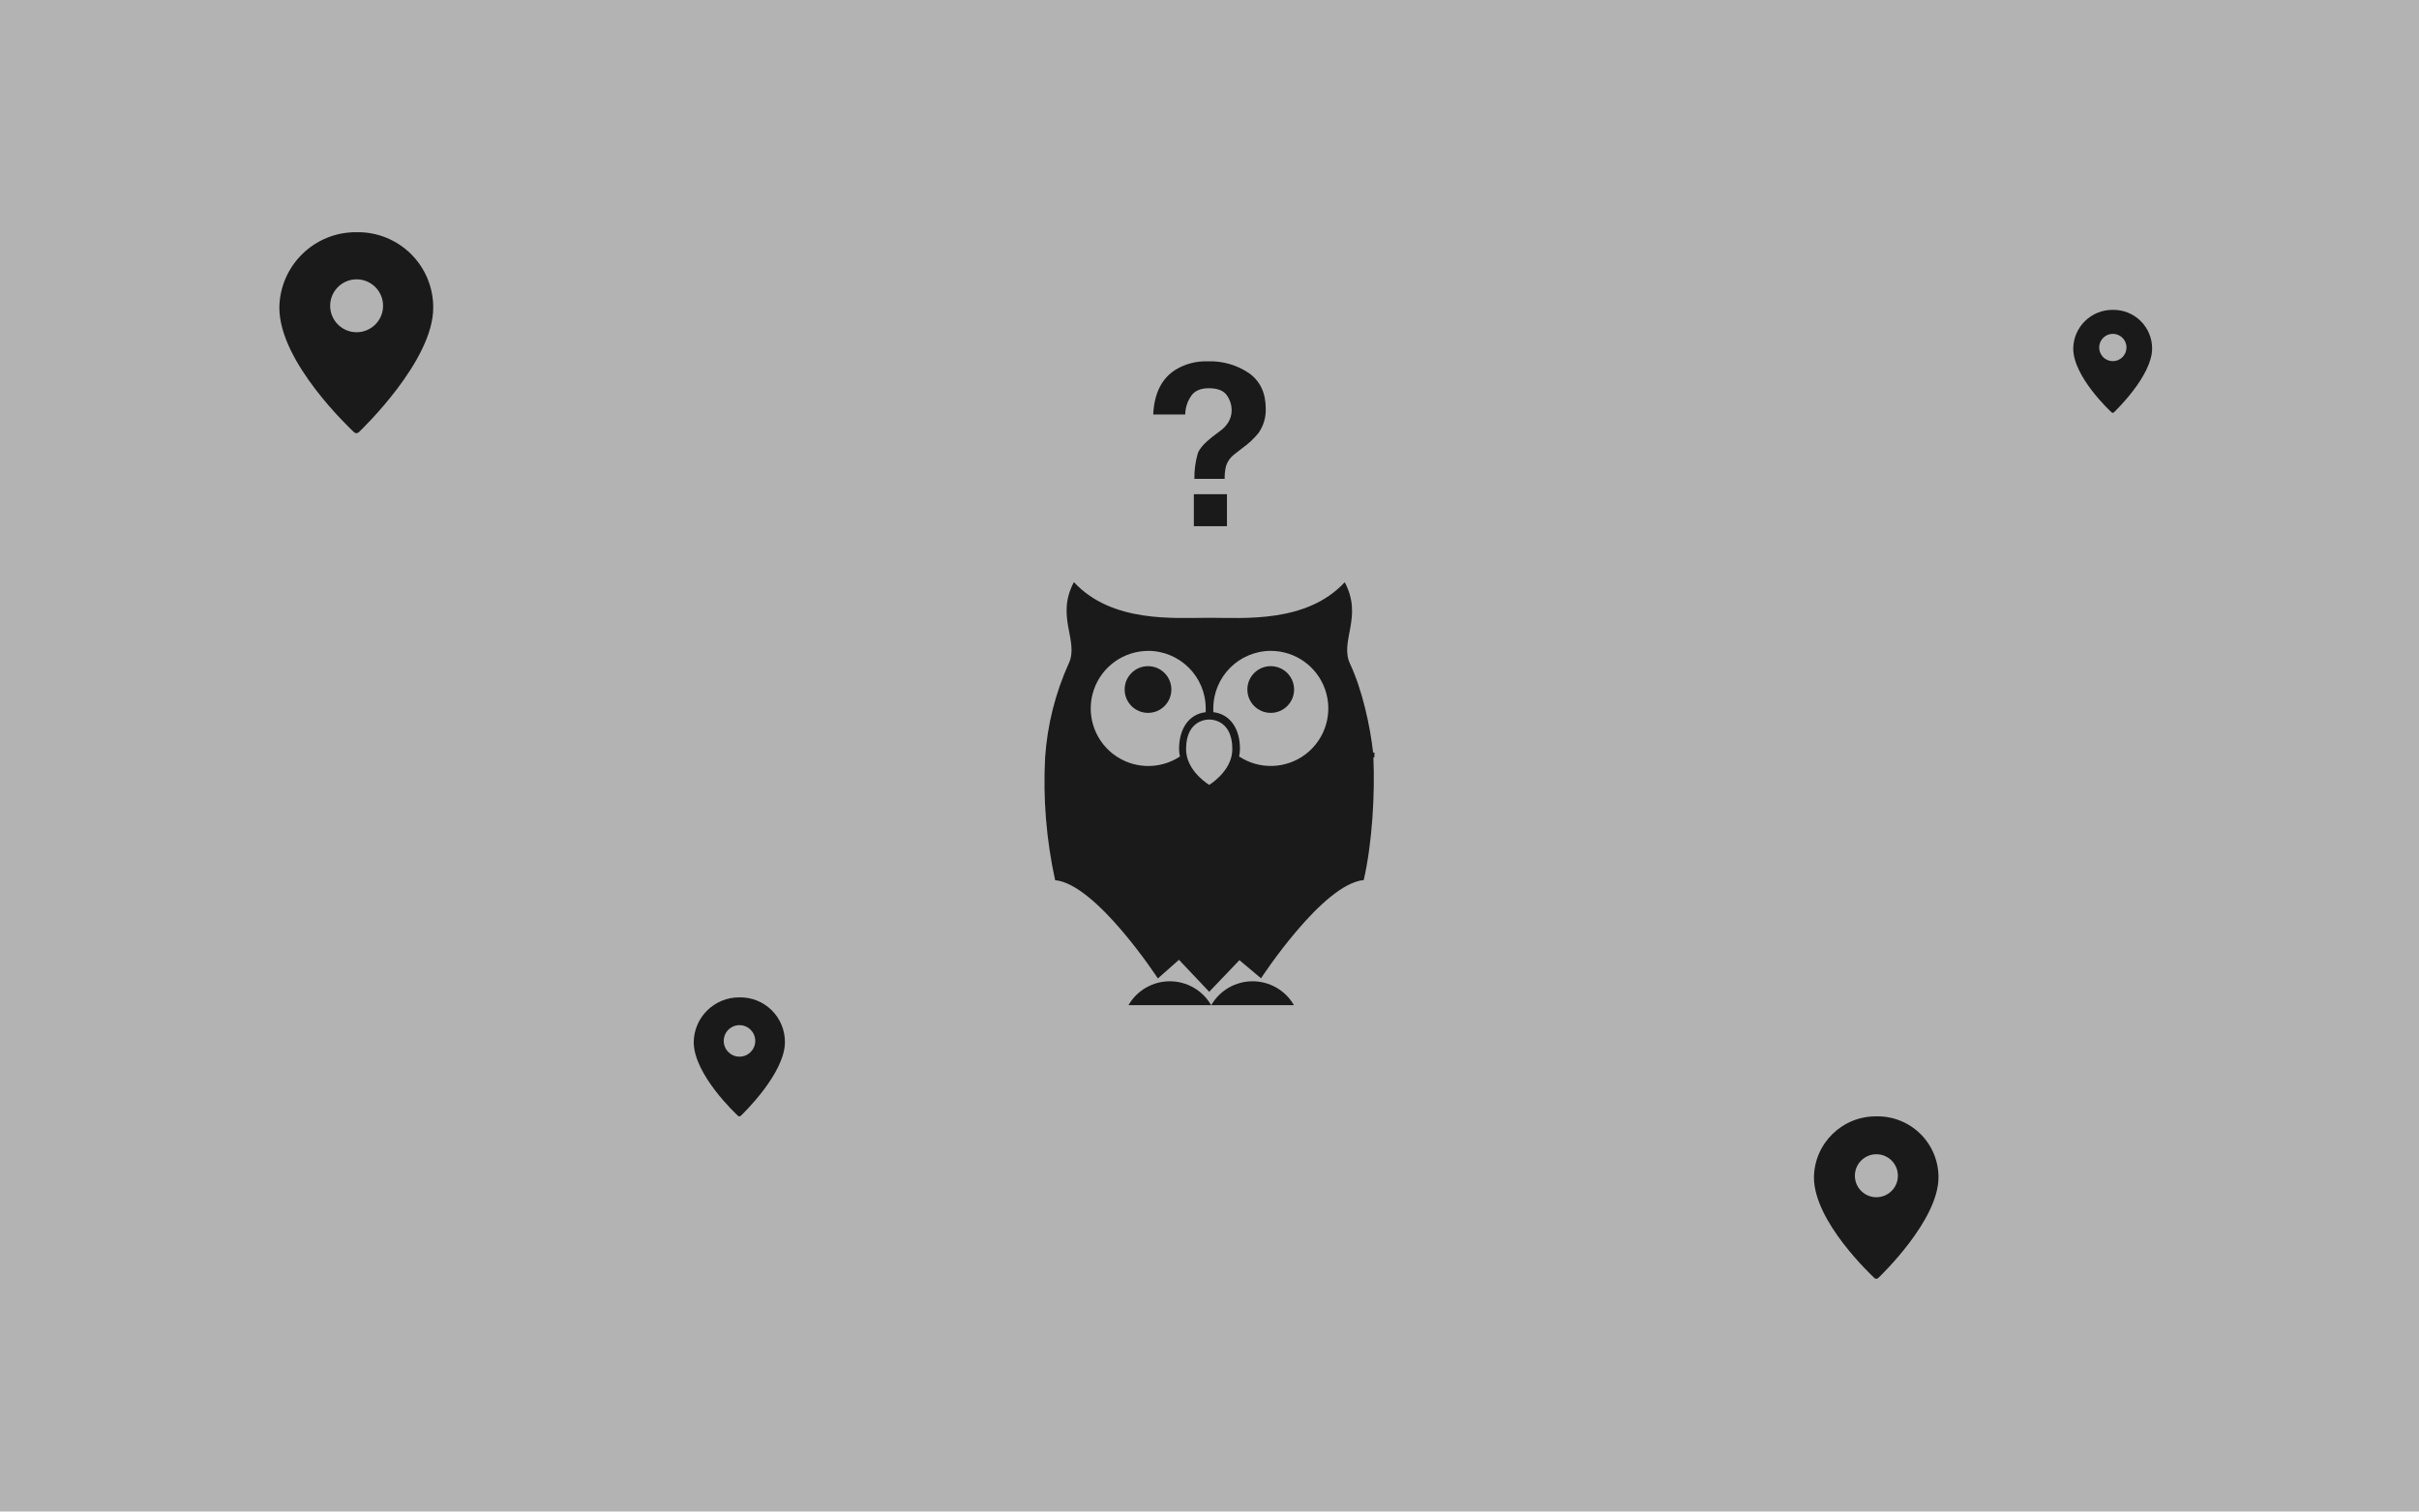
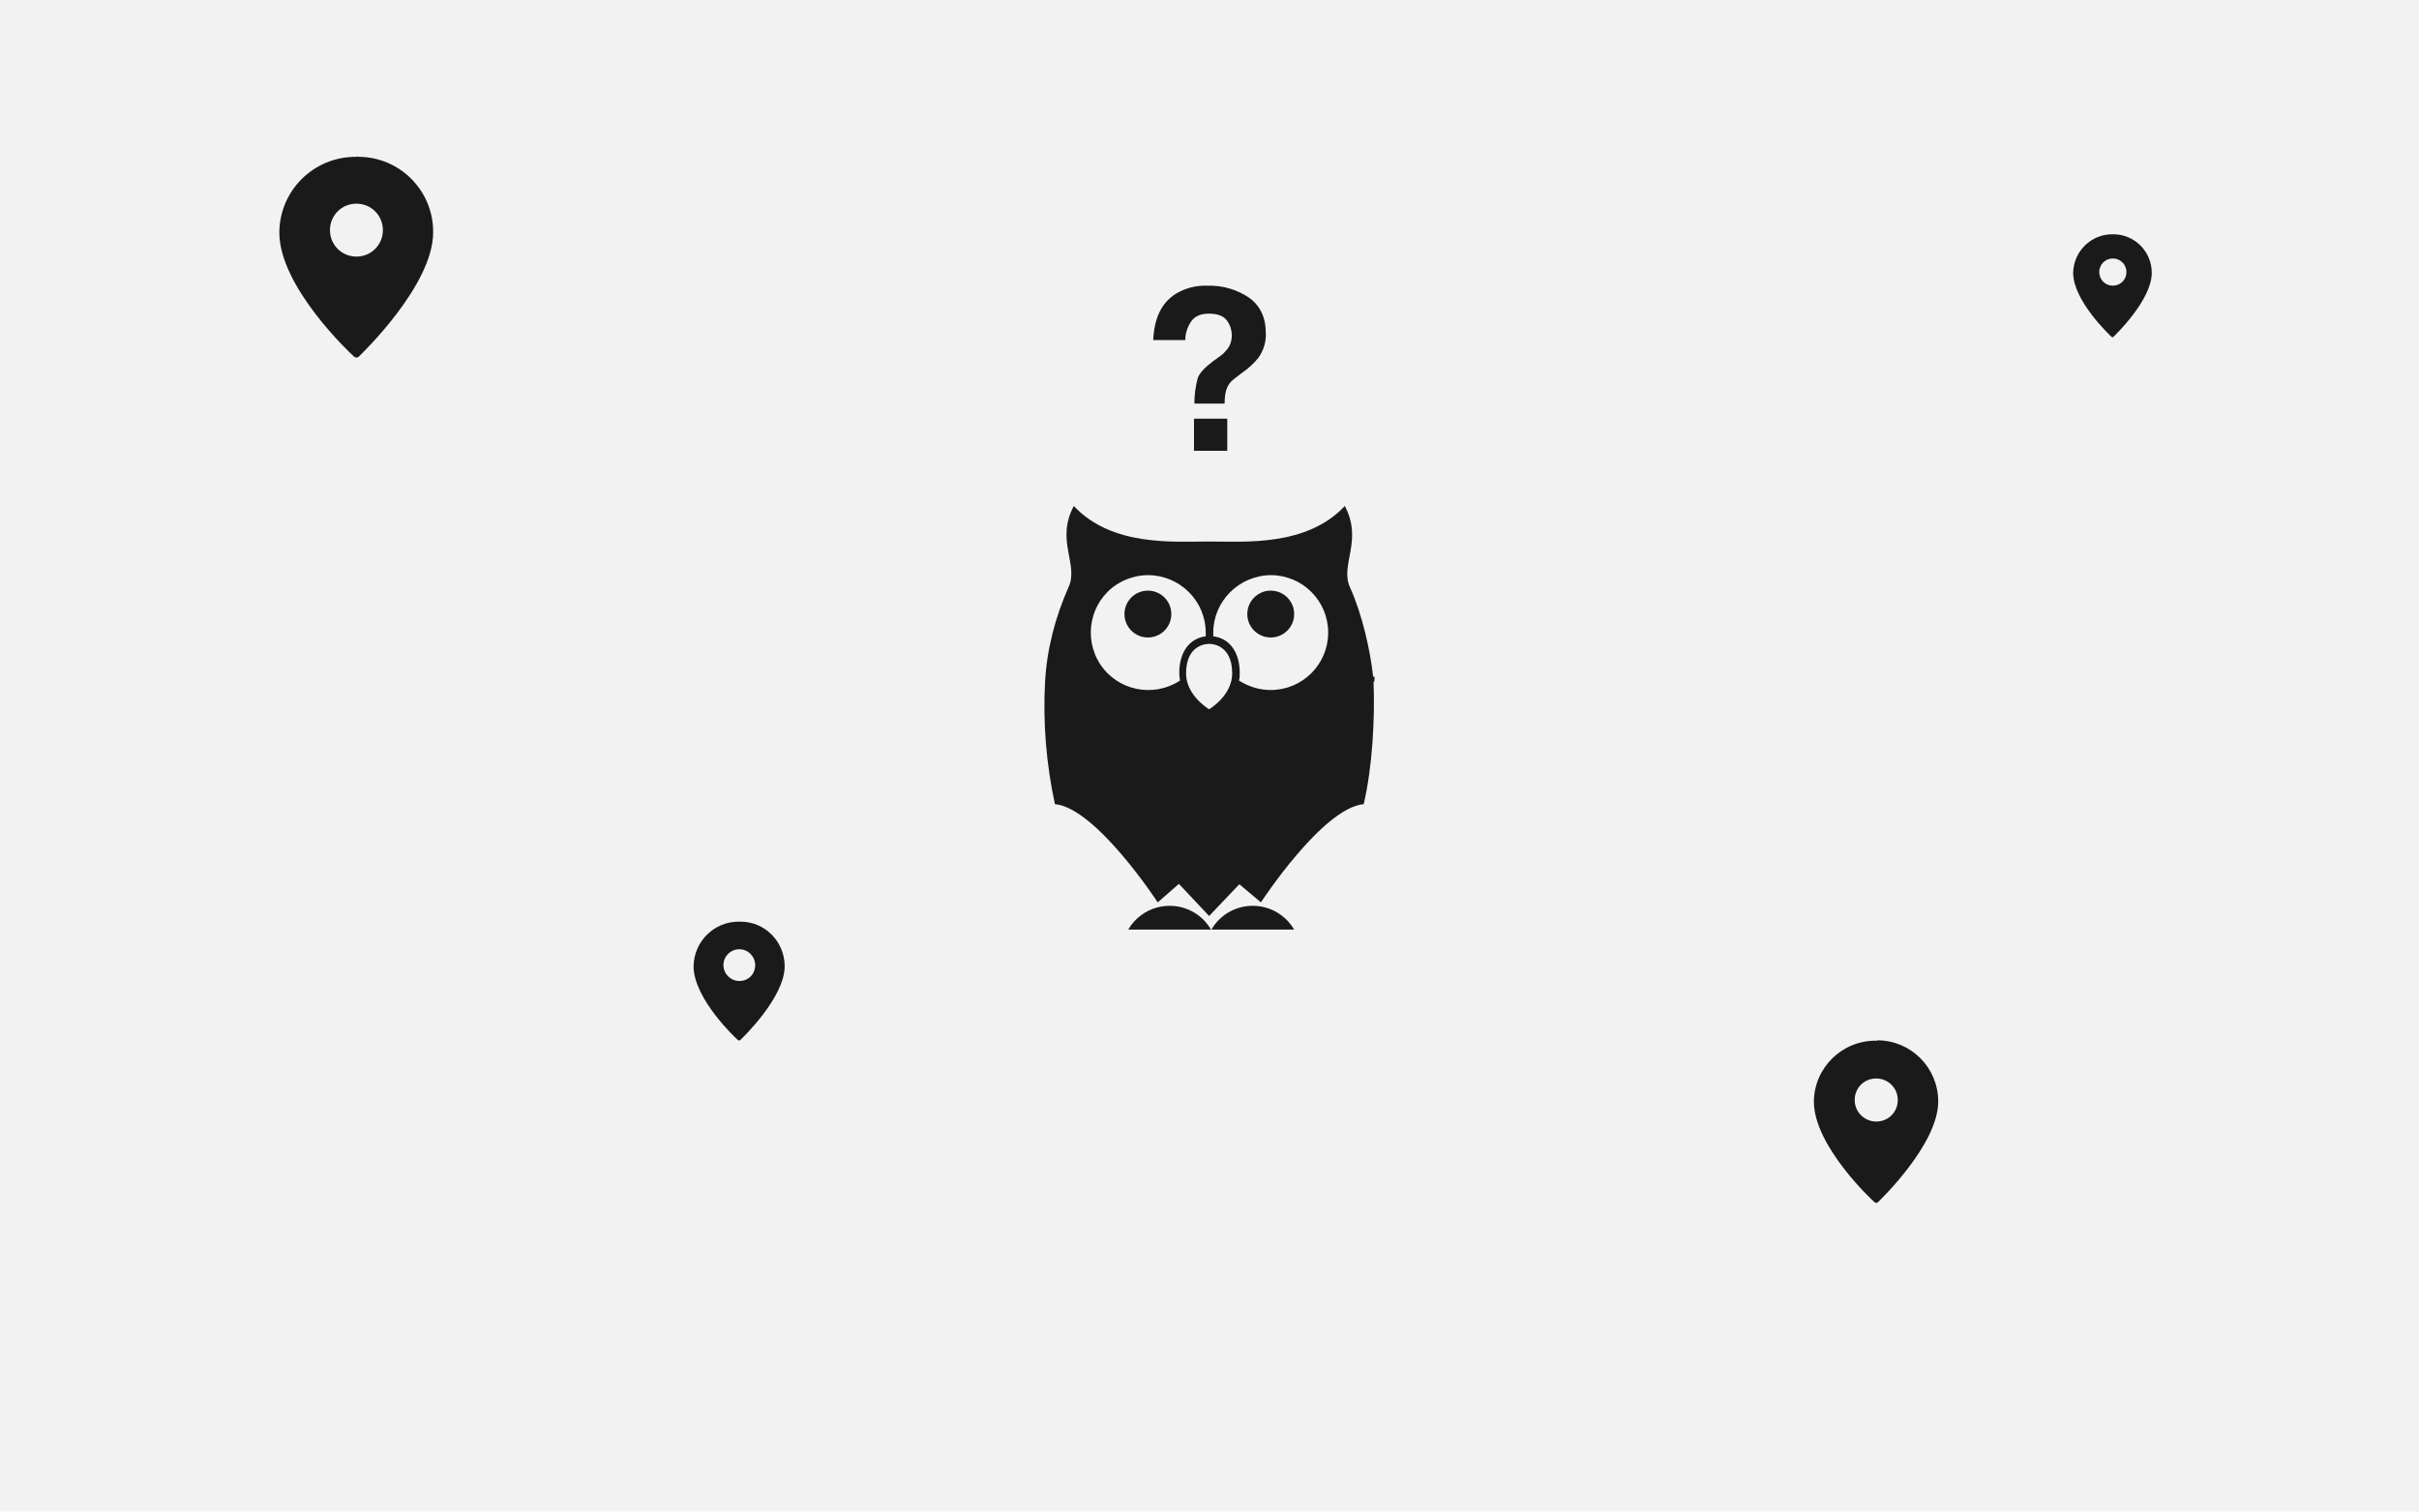
- <svg xmlns="http://www.w3.org/2000/svg" viewBox="0 0 640 400">
-   <defs>
-     <style>.cls-1{fill:#b3b3b3;}.cls-2{fill:#1a1a1a;}</style>
-   </defs>
+ <svg xmlns="http://www.w3.org/2000/svg" version="1.1" id="Layer_1" x="0px" y="0px" viewBox="0 0 640 400" style="enable-background:new 0 0 640 400;" xml:space="preserve">
+   <style type="text/css">
+ 	.st0{fill:#F2F2F2;}
+ 	.st1{fill:#1A1A1A;}
+ </style>
  <g id="bg">
-     <rect class="cls-1" width="640" height="400" />
+     <rect class="st0" width="640" height="400" />
  </g>
-   <g id="Layer_1" data-name="Layer 1">
-     <path class="cls-2" d="M320.44,266H298.56A12.63,12.63,0,0,1,320.44,266Z" />
-     <path class="cls-2" d="M320.46,266h21.88A12.63,12.63,0,0,0,320.46,266Z" />
-     <path class="cls-2" d="M363.36,200.45h.24c0-.44.07-.83.07-1.27h-.38c-.82-7.22-2.85-16.54-6.12-23.55-2.8-6,3.52-12.33-1.39-21.55-10.08,10.84-26.58,9.41-35.85,9.41s-25.73,1.41-35.81-9.44c-4.91,9.22,1.44,15.54-1.36,21.52a72.32,72.32,0,0,0-6.25,24.87,122.09,122.09,0,0,0,2.65,32.49c10.88,1,27.18,26,27.18,26l5.58-4.93v0l8,8.46,8-8.37,5.71,4.8s16.3-25,27.18-26C363.07,223,363.79,210.07,363.36,200.45ZM336.2,172.24a15.23,15.23,0,1,1-8.37,27.95,8.92,8.92,0,0,0,.23-2c0-5.53-2.74-9.23-7.05-9.73,0-.34,0-.68,0-1A15.25,15.25,0,0,1,336.2,172.24Zm-32.48,0A15.25,15.25,0,0,1,319,187.47c0,.35,0,.69,0,1-4.32.49-7.05,4.2-7.05,9.73a8.92,8.92,0,0,0,.23,2,15.23,15.23,0,1,1-8.36-27.95Zm16.2,35.47c-1.58-1-6.13-4.44-6.12-9.48,0-8.12,6.14-7.81,6.14-7.81s6.1-.3,6.1,7.81C326.05,203.27,321.5,206.69,319.93,207.71Z" />
-     <circle class="cls-2" cx="303.73" cy="182.47" r="6.18" />
-     <circle class="cls-2" cx="336.2" cy="182.47" r="6.18" />
-     <path class="cls-2" d="M195.65,263.94a12,12,0,0,0-12.11,11.83c0,8.6,11.24,19.08,11.72,19.52a.52.52,0,0,0,.72,0c.48-.45,11.69-11.19,11.69-19.52A11.79,11.79,0,0,0,195.65,263.94Zm0,15.69a4.17,4.17,0,1,1,4.17-4.17A4.17,4.17,0,0,1,195.65,279.63Z" />
-     <path class="cls-2" d="M559,82a10.37,10.37,0,0,0-10.48,10.23c0,7.45,9.73,16.51,10.14,16.89a.45.45,0,0,0,.62,0c.41-.39,10.11-9.68,10.11-16.89A10.21,10.21,0,0,0,559,82Zm0,13.57A3.61,3.61,0,1,1,562.61,92,3.61,3.61,0,0,1,559,95.57Z" />
-     <path class="cls-2" d="M496.44,295.43a16.35,16.35,0,0,0-16.52,16.14c0,11.74,15.34,26,16,26.64a.72.72,0,0,0,1,0c.65-.62,15.95-15.26,15.95-26.63A16.09,16.09,0,0,0,496.44,295.43Zm0,21.4a5.69,5.69,0,1,1,5.69-5.69A5.69,5.69,0,0,1,496.44,316.83Z" />
-     <path class="cls-2" d="M94.35,61.45a20.23,20.23,0,0,0-20.44,20c0,14.52,19,32.2,19.78,32.95a.89.89,0,0,0,1.21,0c.81-.76,19.72-18.88,19.72-32.94A19.9,19.9,0,0,0,94.35,61.45Zm0,26.47a7,7,0,1,1,7-7A7,7,0,0,1,94.35,87.92Z" />
-     <path class="cls-2" d="M311,97.85a15.38,15.38,0,0,1,8.5-2.23,18.3,18.3,0,0,1,11,3.16q4.38,3.16,4.38,9.37a10.6,10.6,0,0,1-1.9,6.42,21.86,21.86,0,0,1-4.27,4l-2.07,1.61a6.3,6.3,0,0,0-2.25,3.08,13,13,0,0,0-.38,3.46H316a23.06,23.06,0,0,1,.93-6.84q.76-1.89,3.91-4.35L323,113.9a7.46,7.46,0,0,0,1.69-1.73,5.91,5.91,0,0,0,1.17-3.54,6.85,6.85,0,0,0-1.3-4.06q-1.3-1.83-4.75-1.83T315,105a8.7,8.7,0,0,0-1.42,4.69h-8.47Q305.5,101.33,311,97.85Zm4.86,32.93h8.76v8.47h-8.76Z" />
+   <g id="Layer_1_1_">
+     <path class="st1" d="M320.4,246h-21.9c3.5-6,11.2-8.1,17.3-4.6C317.7,242.5,319.3,244.1,320.4,246z" />
+     <path class="st1" d="M320.5,246h21.9c-3.5-6-11.2-8.1-17.3-4.6C323.2,242.5,321.6,244.1,320.5,246z" />
+     <path class="st1" d="M363.4,180.4h0.2c0-0.4,0.1-0.8,0.1-1.3h-0.4c-0.8-7.2-2.9-16.5-6.1-23.6c-2.8-6,3.5-12.3-1.4-21.6   c-10.1,10.8-26.6,9.4-35.9,9.4s-25.7,1.4-35.8-9.4c-4.9,9.2,1.4,15.5-1.4,21.5c-3.5,7.9-5.7,16.3-6.2,24.9   c-0.6,10.9,0.3,21.8,2.6,32.5c10.9,1,27.2,26,27.2,26l5.6-4.9l0,0l8,8.5l8-8.4l5.7,4.8c0,0,16.3-25,27.2-26   C363.1,203,363.8,190.1,363.4,180.4z M336.2,152.2c8.4,0,15.2,6.8,15.2,15.2c0,8.4-6.8,15.2-15.2,15.2c-3,0-5.9-0.9-8.4-2.5   c0.2-0.7,0.2-1.3,0.2-2c0-5.5-2.7-9.2-7-9.7c0-0.3,0-0.7,0-1C321,159.1,327.8,152.3,336.2,152.2z M303.7,152.2   c8.4,0,15.3,6.8,15.3,15.2c0,0,0,0,0,0c0,0.4,0,0.7,0,1c-4.3,0.5-7,4.2-7,9.7c0,0.7,0.1,1.3,0.2,2c-7,4.6-16.5,2.7-21.1-4.3   c-4.6-7-2.7-16.5,4.3-21.1c2.5-1.6,5.4-2.5,8.4-2.5L303.7,152.2z M319.9,187.7c-1.6-1-6.1-4.4-6.1-9.5c0-8.1,6.1-7.8,6.1-7.8   s6.1-0.3,6.1,7.8C326,183.3,321.5,186.7,319.9,187.7L319.9,187.7z" />
+     <circle class="st1" cx="303.7" cy="162.5" r="6.2" />
+     <circle class="st1" cx="336.2" cy="162.5" r="6.2" />
+     <path class="st1" d="M195.6,243.9c-6.6-0.1-12,5.2-12.1,11.8c0,8.6,11.2,19.1,11.7,19.5c0.2,0.2,0.5,0.2,0.7,0   c0.5-0.5,11.7-11.2,11.7-19.5c0-6.5-5.2-11.8-11.7-11.8C195.8,243.9,195.7,243.9,195.6,243.9z M195.6,259.6c-2.3,0-4.2-1.9-4.2-4.2   c0-2.3,1.9-4.2,4.2-4.2s4.2,1.9,4.2,4.2C199.8,257.8,198,259.6,195.6,259.6C195.6,259.6,195.6,259.6,195.6,259.6z" />
+     <path class="st1" d="M559,62c-5.7-0.1-10.4,4.5-10.5,10.2c0,7.4,9.7,16.5,10.1,16.9c0.2,0.2,0.4,0.2,0.6,0   c0.4-0.4,10.1-9.7,10.1-16.9c0-5.6-4.5-10.2-10.2-10.2C559.1,62,559.1,62,559,62z M559,75.6c-2,0-3.6-1.6-3.6-3.6   c0-2,1.6-3.6,3.6-3.6c2,0,3.6,1.6,3.6,3.6c0,0,0,0,0,0C562.6,74,561,75.6,559,75.6z" />
+     <path class="st1" d="M496.4,275.4c-9-0.1-16.4,7.1-16.5,16.1c0,11.7,15.3,26,16,26.6c0.3,0.3,0.7,0.3,1,0   c0.6-0.6,15.9-15.3,15.9-26.6c0-8.9-7.1-16.1-16-16.2C496.7,275.4,496.6,275.4,496.4,275.4z M496.4,296.8c-3.1,0-5.7-2.5-5.7-5.7   s2.5-5.7,5.7-5.7c3.1,0,5.7,2.5,5.7,5.7S499.6,296.8,496.4,296.8L496.4,296.8z" />
+     <path class="st1" d="M94.3,41.5c-11.2-0.1-20.3,8.8-20.4,20c0,14.5,19,32.2,19.8,32.9c0.3,0.3,0.9,0.3,1.2,0   c0.8-0.8,19.7-18.9,19.7-32.9c0.1-11-8.8-20-19.8-20C94.7,41.4,94.5,41.4,94.3,41.5z M94.3,67.9c-3.9,0-7-3.1-7-7s3.1-7,7-7   s7,3.1,7,7S98.2,67.9,94.3,67.9z" />
+     <path class="st1" d="M311,77.8c2.6-1.6,5.5-2.3,8.5-2.2c3.9-0.1,7.8,1,11,3.2c2.9,2.1,4.4,5.2,4.4,9.4c0.1,2.3-0.6,4.5-1.9,6.4   c-1.2,1.5-2.7,2.9-4.3,4l-2.1,1.6c-1.1,0.8-1.8,1.8-2.2,3.1c-0.3,1.1-0.4,2.3-0.4,3.5h-8c0-2.3,0.3-4.6,0.9-6.8   c0.5-1.3,1.8-2.7,3.9-4.3l2.2-1.6c0.7-0.5,1.2-1.1,1.7-1.7c0.8-1,1.2-2.3,1.2-3.5c0-1.5-0.4-2.9-1.3-4.1c-0.9-1.2-2.5-1.8-4.8-1.8   c-2.3,0-3.9,0.8-4.8,2.3c-0.9,1.4-1.4,3-1.4,4.7h-8.5C305.4,84.1,307.3,80.2,311,77.8z M315.9,110.8h8.8v8.5h-8.8V110.8z" />
  </g>
</svg>
